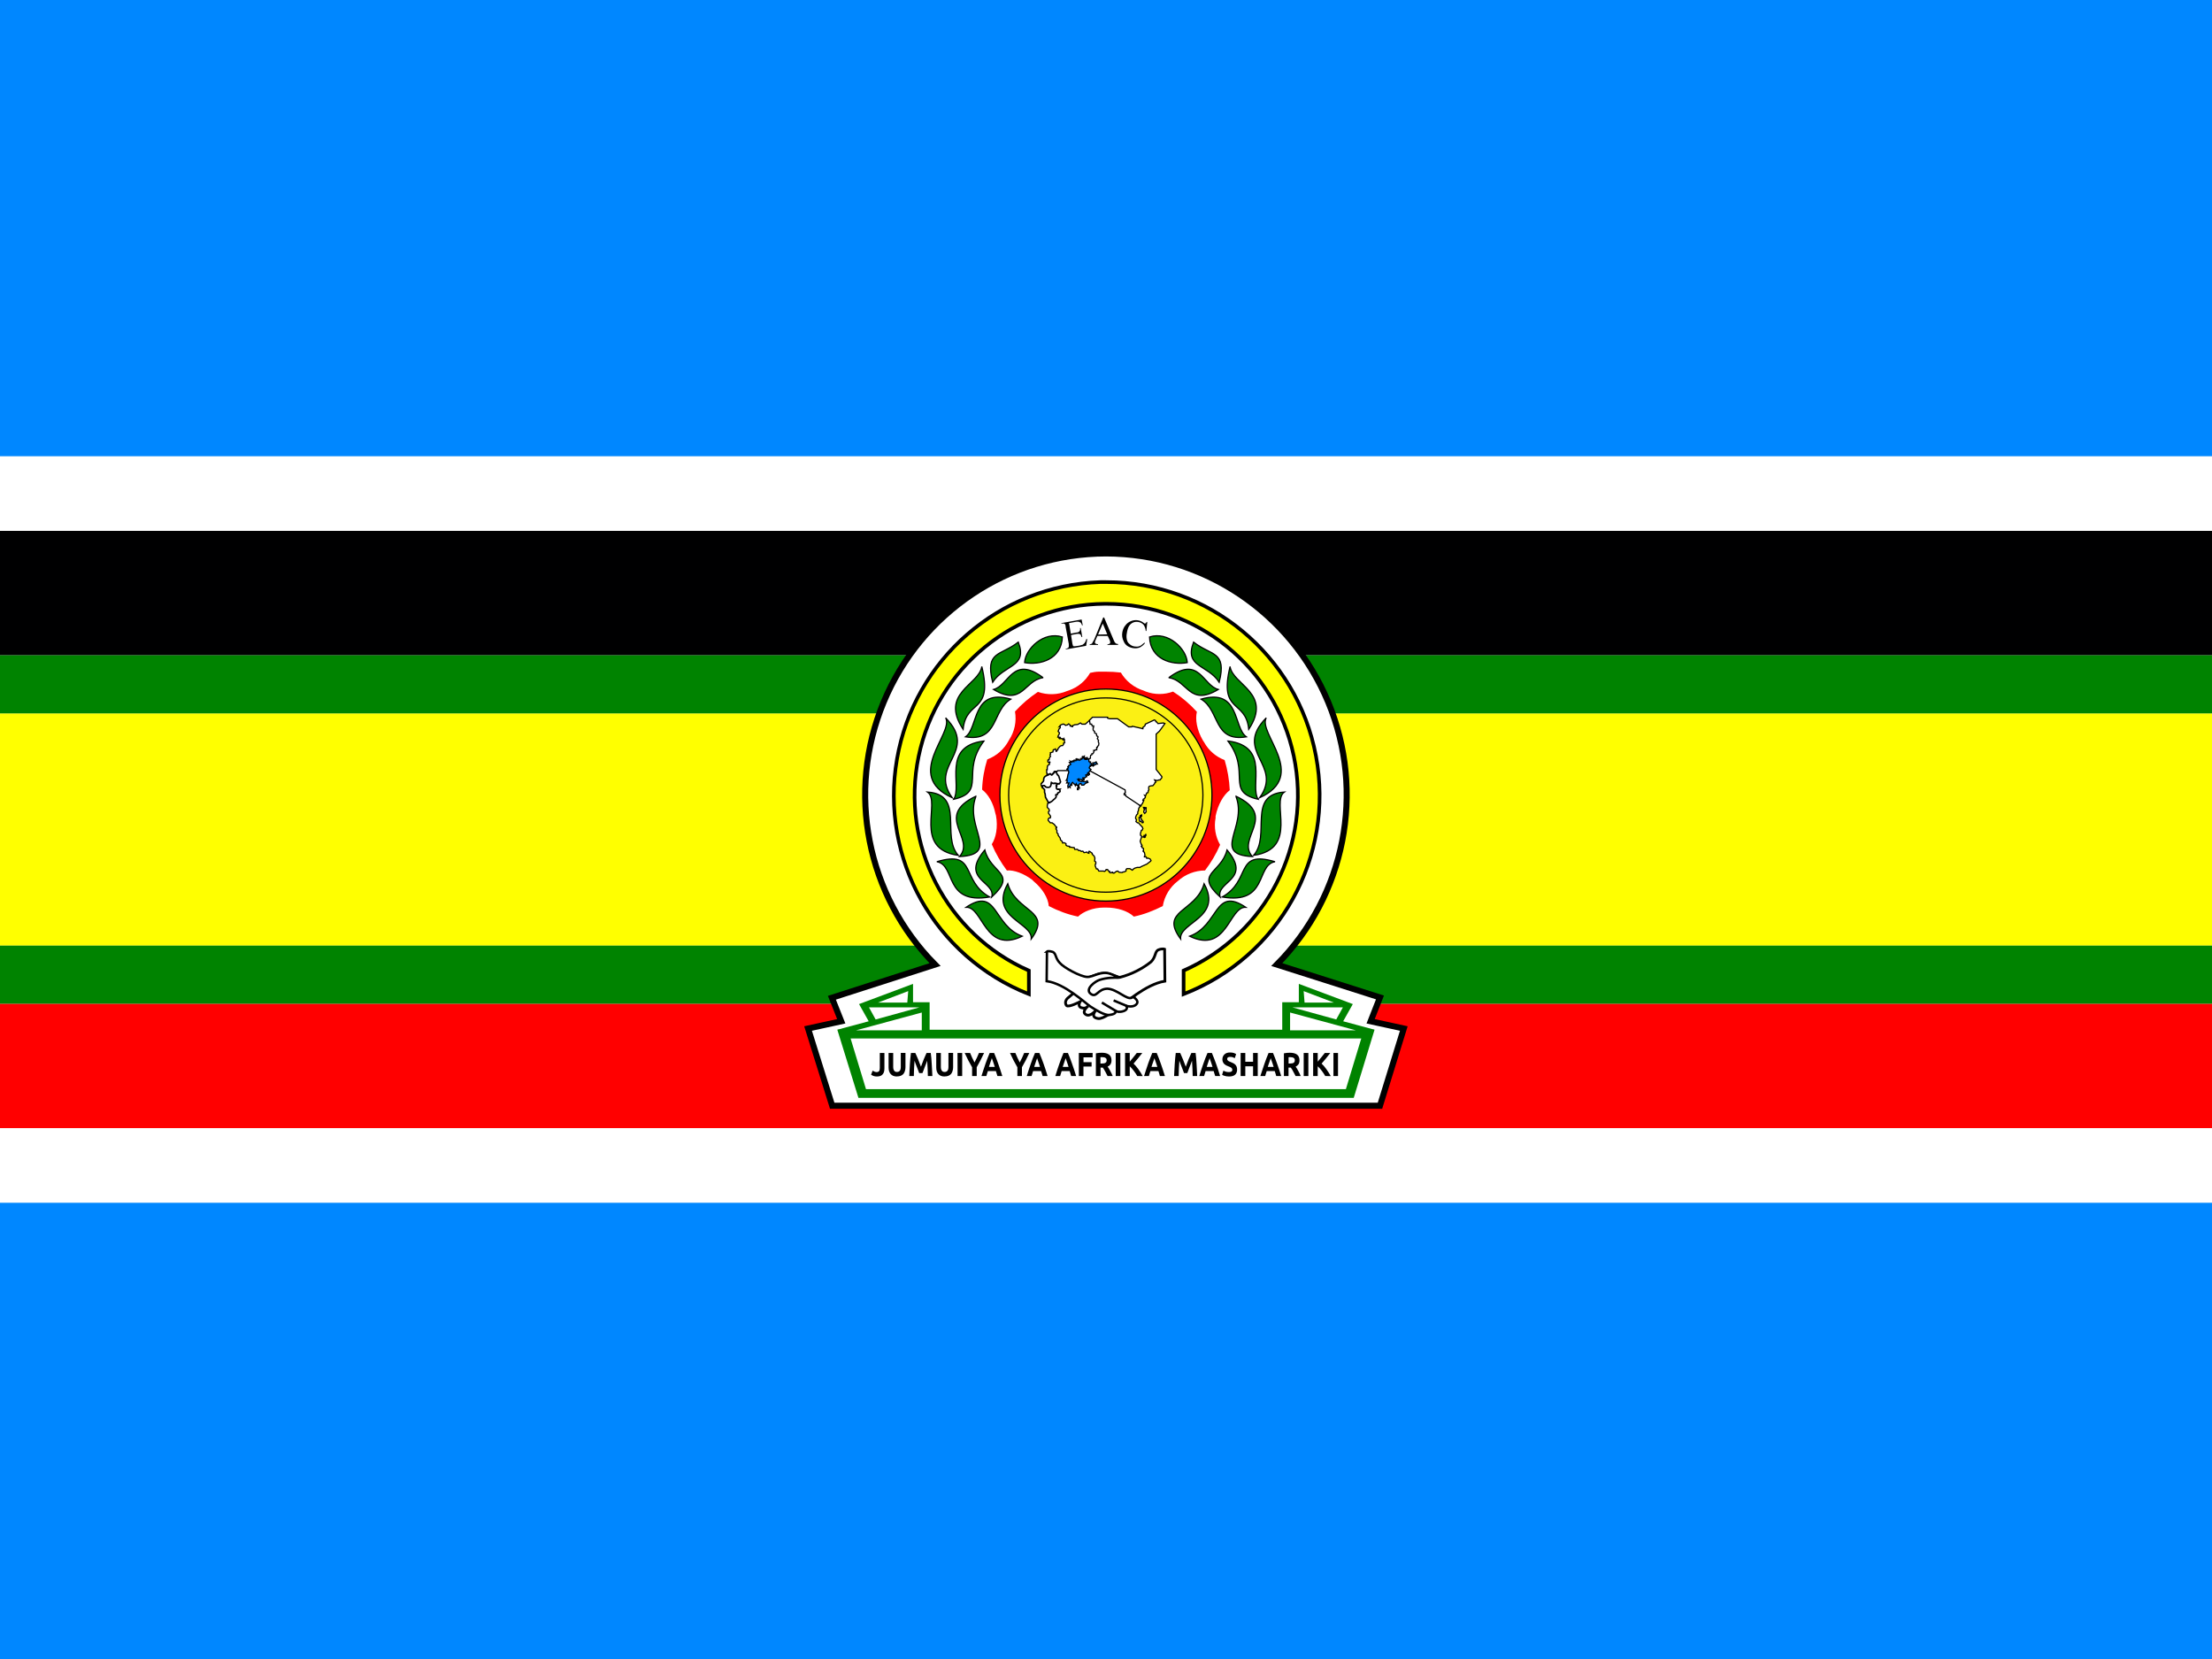
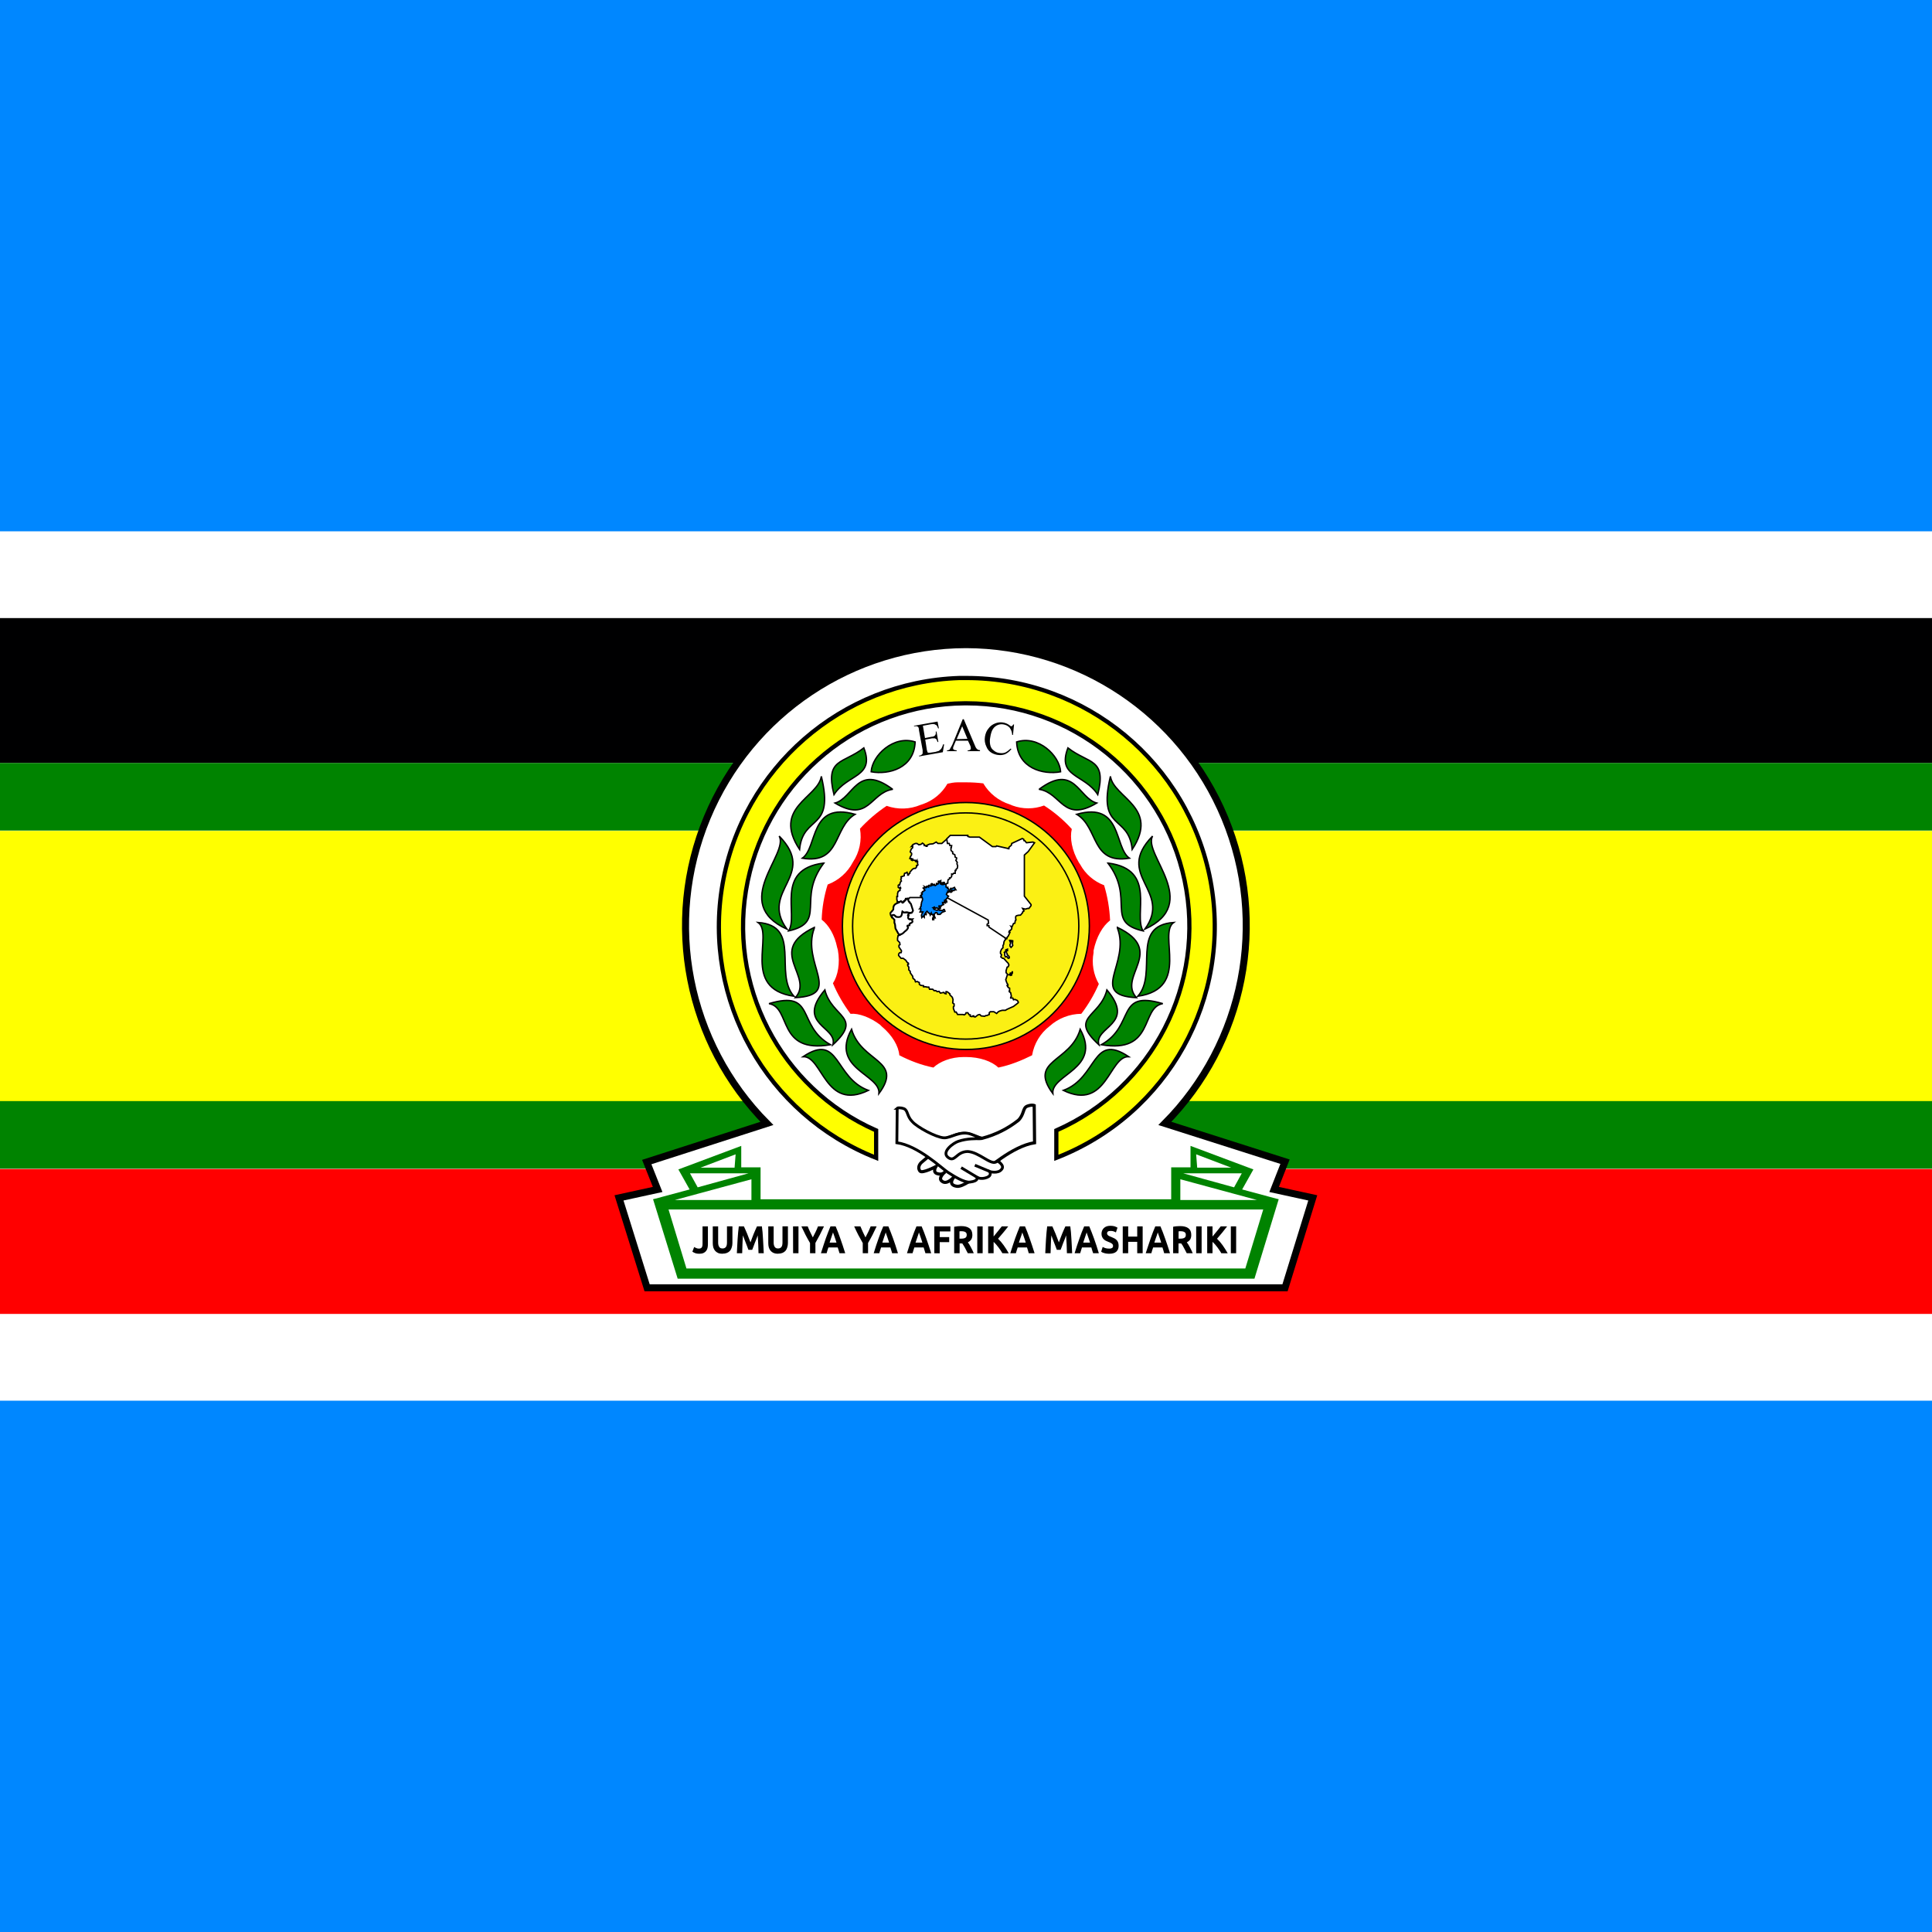
- <svg xmlns="http://www.w3.org/2000/svg" xmlns:xlink="http://www.w3.org/1999/xlink" id="flag-icons-eac" viewBox="0 0 640 480">
-   <path id="eac-a" fill="#fff" fill-opacity="1" fill-rule="nonzero" stroke="none" stroke-dasharray="none" stroke-miterlimit="4" stroke-opacity="1" stroke-width="3.1" d="M0 326.4h640V348H0z" />
-   <use xlink:href="#eac-a" width="600" height="330" transform="translate(0 -194.4)" />
-   <path id="eac-b" fill="#0087ff" fill-opacity="1" fill-rule="nonzero" stroke="none" stroke-dasharray="none" stroke-miterlimit="4" stroke-opacity="1" stroke-width="3.1" d="M0 348h640v132H0z" />
-   <use xlink:href="#eac-b" width="600" height="330" transform="translate(0 -348)" />
-   <path fill="red" d="M0 290.4h640v36H0z" />
-   <path fill="#000001" d="M0 153.6h640v36H0z" />
-   <path fill="#ff0" d="M0 206.4h640v67.2H0z" />
-   <path id="eac-c" fill="#008300" fill-opacity="1" fill-rule="nonzero" stroke="none" stroke-dasharray="none" stroke-miterlimit="4" stroke-opacity="1" stroke-width="3.1" d="M0 273.6h640v16.8H0z" />
-   <use xlink:href="#eac-c" width="600" height="330" transform="translate(0 -84)" />
-   <g transform="translate(41.1 674.6)scale(.87273)">
+ <svg xmlns="http://www.w3.org/2000/svg" xmlns:xlink="http://www.w3.org/1999/xlink" id="flag-icons-eac" viewBox="0 0 512 512">
+   <path id="eac-a" fill="#fff" fill-opacity="1" fill-rule="nonzero" stroke="none" stroke-dasharray="none" stroke-miterlimit="4" stroke-opacity="1" stroke-width="2.9" d="M0 348.2h512v23H0z" />
+   <use xlink:href="#eac-a" width="600" height="330" transform="translate(0 -207.4)" />
+   <path id="eac-b" fill="#0087ff" fill-opacity="1" fill-rule="nonzero" stroke="none" stroke-dasharray="none" stroke-miterlimit="4" stroke-opacity="1" stroke-width="2.9" d="M0 371.2h512V512H0z" />
+   <use xlink:href="#eac-b" width="600" height="330" transform="translate(0 -371.2)" />
+   <path fill="red" d="M0 309.8h512v38.4H0z" />
+   <path fill="#000001" d="M0 163.8h512v38.4H0z" />
+   <path fill="#ff0" d="M0 220.2h512v71.7H0z" />
+   <path id="eac-c" fill="#008300" fill-opacity="1" fill-rule="nonzero" stroke="none" stroke-dasharray="none" stroke-miterlimit="4" stroke-opacity="1" stroke-width="2.9" d="M0 291.8h512v17.9H0z" />
+   <use xlink:href="#eac-c" width="600" height="330" transform="translate(0 -89.6)" />
+   <g transform="translate(-41.5 719.6)scale(.9309)">
    <path fill="#fff" stroke="#000" stroke-width="2" d="M319.6-589.5a80 80 0 0 0-56.7 136.3l-34.2 11 3.1 7.8-11 2.4 8 25.6h181.6l7.9-25.6-11-2.4 3.1-7.9-34.2-10.9a80 80 0 0 0-56.6-136.3z" />
    <path fill="#008300" d="m230.5-431.6 7 22.6h164.2l6.9-22.6z" />
    <path fill="#fff" d="m234.9-428.7 5.1 16.8h159.1l5.1-16.8H275.4z" />
    <path d="M140.8 811.3q0 2.6-.6 5-.6 2.3-2.1 4-1.5 1.8-4 2.8-2.5 1-6.4 1-3.5 0-6-.8-2.6-.9-4.3-2l2.7-6.3q1.5.9 3.3 1.5 1.7.7 3.7.7 3 0 4.3-1.5 1.3-1.4 1.3-4.9v-23.5h8.1zm22 12.8q-3.9 0-6.6-1-2.8-1.1-4.6-3-1.8-1.9-2.7-4.5-.8-2.7-.8-5.8v-22.5h8.1V809q0 2.2.5 3.7t1.4 2.5q.8 1 2 1.4 1.3.4 2.8.4 3 0 4.8-1.8 1.8-1.8 1.8-6.2v-21.8h8.2v22.5q0 3.1-1 5.8-.8 2.6-2.6 4.6-1.9 1.9-4.7 2.9-2.8 1-6.6 1zm32.2-36.8q1 1.7 2.2 4.3l2.6 5.4 2.6 6 2.5 5.8 2.4-5.8 2.6-6 2.6-5.4q1.2-2.6 2.2-4.3h7.4l1 8 .7 9.3q.4 4.8.6 9.7l.5 9.1H217l-.4-11.5-.8-12.5-2 4.9-2.4 5.3q-1 2.7-2.1 5.1l-1.8 4.1h-5.7l-1.7-4.1-2.2-5.1-2.3-5.3-2-4.9q-.6 6.3-.8 12.5l-.4 11.5h-8l.5-9.1.6-9.7.8-9.2 1-8.1zm51.4 36.8q-3.8 0-6.6-1-2.8-1.1-4.6-3-1.8-1.9-2.7-4.5-.8-2.7-.8-5.8v-22.5h8.1V809q0 2.2.5 3.7t1.4 2.5q.9 1 2 1.4 1.3.4 2.8.4 3 0 4.8-1.8 1.8-1.8 1.8-6.2v-21.8h8.2v22.5q0 3.1-1 5.8-.8 2.6-2.6 4.6-1.9 1.9-4.7 2.9-2.8 1-6.6 1zm22.6-36.8h8.2v36.1h-8.1zm29.8 14.8 4.2-7.4q2-3.7 3.6-7.4h9q-3 5.8-6.2 11.3-3.2 5.5-6.7 11v13.8h-8.1v-13.7q-3.6-5.5-6.8-11-3.2-5.6-6.2-11.4h9.5q1.6 3.7 3.6 7.4zm40.2 21.3-1.3-3.8-1.4-4h-14l-1.5 4-1.2 3.8H311l3.9-10.8 3.5-9.3 3.5-8.3q1.7-4 3.5-7.7h7.8q1.8 3.7 3.5 7.7l3.4 8.3 3.6 9.3 3.9 10.8zm-9.8-28q-.2.9-.8 2.2l-1.2 3.1-1.5 4-1.6 4.4h10.3l-1.6-4.5-1.5-3.9-1.2-3zm48.9 6.7 4.2-7.4q2-3.7 3.6-7.4h9q-3 5.8-6.1 11.3-3.2 5.5-6.8 11v13.8h-8v-13.7l-6.8-11q-3.2-5.6-6.1-11.4h9.4l3.6 7.4zm40.2 21.3-1.3-3.8-1.4-4h-14l-1.4 4-1.3 3.8h-8.4l3.8-10.8 3.6-9.3 3.4-8.3q1.7-4 3.6-7.7h7.7q1.8 3.7 3.5 7.7l3.5 8.3 3.6 9.3 3.8 10.8zm-9.7-28-.8 2.2-1.2 3.1-1.5 4-1.6 4.4h10.2l-1.6-4.5-1.5-3.9-1.2-3zm59.8 28-1.3-3.8-1.4-4h-14l-1.4 4-1.3 3.8h-8.4l3.8-10.8q1.8-5 3.6-9.3l3.4-8.3q1.7-4 3.5-7.7h7.8q1.8 3.7 3.5 7.7l3.4 8.3 3.6 9.3 3.9 10.8zm-9.8-28-.7 2.2-1.2 3.1-1.5 4-1.7 4.4h10.3l-1.6-4.5-1.5-3.9-1.2-3zm23.2 28v-36.1H506v6.8h-16v7.6h14.2v6.8h-14.3v15zm40.5-36.5q8.1 0 12.4 2.9 4.4 2.9 4.4 9 0 3.8-1.8 6.2-1.7 2.3-5 3.7l2.3 3 2.3 3.7 2.3 4 2 4h-9l-2.1-3.6-2-3.5-2.2-3.3-2-2.8h-4v13.2h-8.2v-35.6q2.7-.5 5.5-.7l5-.2zm.5 6.9H521l-1.3.2v9.8h2.3q4.6 0 6.6-1.2 2-1.1 2-3.9 0-2.7-2-3.7-2-1.2-6-1.2zm23.7-6.5h8.1v36.1h-8.1zm37.8 36.1q-1.1-1.8-2.6-3.8l-3.3-4.1q-1.7-2.1-3.6-4-1.9-1.9-3.7-3.4v15.3h-8.2v-36.1h8.2v13.6q3.2-3.3 6.3-6.9l6-6.7h9.7q-3.7 4.4-7.5 8.4-3.7 4.1-7.8 8.2 4.3 3.6 8.3 8.6 4.1 5 7.8 11zm39.7 0-1.2-3.8-1.4-4h-14l-1.5 4-1.2 3.8h-8.5l3.9-10.8 3.5-9.3 3.5-8.3q1.7-4 3.5-7.7h7.8q1.8 3.7 3.5 7.7l3.4 8.3 3.6 9.3 3.9 10.8zm-9.7-28-.7 2.2-1.2 3.1-1.6 4-1.6 4.4h10.3l-1.6-4.5-1.5-3.9-1.2-3zm45.3-8.1q1 1.7 2.1 4.3l2.6 5.4 2.6 6 2.5 5.8 2.4-5.8 2.6-6 2.6-5.4q1.2-2.6 2.2-4.3h7.4l1 8 .7 9.3q.4 4.8.6 9.7l.5 9.1h-7.9l-.4-11.5-.8-12.5-2 4.9-2.4 5.3q-1 2.7-2.1 5.1l-1.8 4.1h-5.7l-1.7-4.1-2.2-5.1-2.3-5.3-2-4.9q-.6 6.3-.8 12.5l-.4 11.5h-8l.5-9.1.6-9.7.8-9.2 1-8.1zm61.4 36.1-1.4-3.8-1.3-4h-14.1l-1.4 4-1.3 3.8h-8.4l3.8-10.8 3.6-9.3 3.4-8.3q1.7-4 3.6-7.7h7.7q1.8 3.7 3.5 7.7 1.8 4 3.5 8.3l3.6 9.3 3.8 10.8zm-9.8-28-.8 2.2-1.2 3.1-1.5 4-1.6 4.4h10.2l-1.6-4.5-1.5-3.9-1.2-3zm34 21.8q1.7 0 2.8-.3 1.1-.3 1.8-.7.7-.6 1-1.2.2-.7.2-1.5 0-1.8-1.7-3-1.6-1.2-5.7-2.5l-3.6-1.4q-1.7-.9-3.1-2-1.4-1.3-2.3-3-1-1.8-1-4.3t1-4.5q1-2 2.7-3.4 1.7-1.4 4.2-2.2 2.4-.7 5.5-.7 3.6 0 6.3.7 2.6.8 4.4 1.8l-2.4 6.4q-1.5-.8-3.4-1.4-1.8-.6-4.4-.6-3 0-4.2.8-1.3.8-1.3 2.5 0 1 .5 1.6.5.7 1.3 1.3l2 1 2.5.9q2.8 1 4.9 2 2 1 3.4 2.4t2.1 3.2q.7 1.8.7 4.4 0 5-3.6 7.9-3.5 2.7-10.6 2.7-2.4 0-4.4-.3-1.9-.2-3.4-.7l-2.6-.8-1.7-1 2.3-6.4q1.6.9 4 1.6 2.3.7 5.8.7m42.2-29.9h8.2v36.1h-8.2v-15.3h-13.6v15.3h-8.2v-36.1h8.2V801h13.6zm40.6 36.1-1.2-3.8-1.4-4h-14l-1.5 4-1.2 3.8h-8.5q2-5.8 4-10.8 1.7-5 3.5-9.3l3.4-8.3q1.7-4 3.5-7.7h7.8q1.8 3.7 3.5 7.7l3.4 8.3 3.6 9.3 3.9 10.8zm-9.7-28-.7 2.2-1.2 3.1-1.6 4-1.6 4.4h10.3l-1.6-4.5-1.5-3.9-1.2-3zm33.7-8.5q8.2 0 12.5 2.9 4.3 2.9 4.3 9 0 3.8-1.7 6.2-1.8 2.3-5 3.7l2.3 3 2.3 3.7 2.3 4 2 4h-9l-2.1-3.6-2.1-3.5-2-3.3-2.2-2.8h-4v13.2h-8.1v-35.6q2.6-.5 5.4-.7zm.5 6.9H851l-1.3.2v9.8h2.3q4.6 0 6.6-1.2 2-1.1 2-3.9 0-2.7-2-3.7-2-1.2-6-1.2zm23.7-6.5h8.2v36.1h-8.2zm37.8 36.1q-1-1.8-2.6-3.8-1.4-2-3.2-4.1-1.7-2.1-3.6-4-1.9-1.9-3.8-3.4v15.3h-8v-36.1h8v13.6q3.2-3.3 6.4-6.9l6-6.7h9.6q-3.7 4.4-7.4 8.4-3.7 4.1-7.8 8.2 4.3 3.6 8.3 8.6 4 5 7.8 11zm14.4-36.1h8v36.1h-8z" aria-label="JUMUIYA YA AFRIKA MASHARIKI" font-family="Times New Roman" font-size="52.1" font-weight="700" style="-inkscape-font-specification:&quot;Ubuntu Bold&quot;" transform="matrix(.18901 0 0 .21163 219.5 -590.5)" />
    <g id="eac-d" fill-rule="evenodd">
      <path fill="#008300" d="m230.5-431.6 10.4-2.8-3.2-5.7 17.9-6.7v6.1h5.5v9.3h-30Z" />
      <path fill="#fff" d="M258.5-431.4h-21.8l21.8-5.9zm-4.8-9.2H244l10-3.8zM241-439l2.2 4 14.5-4z" />
    </g>
    <use xlink:href="#eac-d" width="600" height="330" transform="matrix(-1 0 0 1 639.1 0)" />
    <path fill="#ff0" stroke="#000" stroke-width="1.2" d="M317.7-580A70.8 70.8 0 0 0 294-443.4v-7.8a63.5 63.5 0 0 1 25.2-121.6h.5a63.5 63.5 0 0 1 25.6 121.6v7.8A70.7 70.7 0 0 0 319.6-580z" />
    <path fill="#fff" fill-rule="evenodd" stroke="#000" stroke-width=".9" d="m339-458.3.1 10.6c-6.4 1-13.5 7.6-15.4 8.8-1.9 1.3-5 3.8-6.7 3.6-2.9-.4-.8-2.7-.8-2.7s-2 2.4-3.4 1.3c-1.4-.9.8-2.7.8-2.7s-.7 1-2.2.5c-1.4-.4-.4-2-.4-2s-3.8 2-4.5 1.3c-1-1.3.4-2.5.4-2.5l8.9-7.5s-5.8 2.1 0 0c4.9-2 6.3.8 8.5.6a28 28 0 0 0 10.2-5.1c1.7-1.7 1.2-3.5 2.5-4s2-.2 2-.2z" />
    <path fill="#fff" fill-rule="evenodd" stroke="#000" stroke-width=".8" d="m300-457.5-.1 9.8c6 .8 12.7 7.2 14.5 8.4 1.7 1.1 4.7 3 6.3 2.8 2.6-.3 2-1.3 2-1.3s1.2.6 2.8 0c1.6-.6.8-1.7.8-1.7s2.4.7 3.4-.6c1-1.1-1-2.3-1-2.3s1-.7-.6.2c-1.6.8-4.8-2.8-8-3-3.3 0-3.6 3.2-5.6 1.7-2.1-1.6 1.6-4.2 2.9-4.6 5.1-1.7 9.9.4 3.7-2-3.2-1.2-5.7 1.1-7.8 1-2.2-.1-7.6-3-9-4.6-1.6-1.6-1.2-3.2-2.4-3.7-1.2-.4-1.9-.2-2-.1z" />
    <path fill="none" stroke="#000" stroke-width=".8" d="m326.4-439.5-4.3-1.8m1.1 3.7-5-3" />
    <g id="eac-e" fill="#008300" fill-rule="evenodd" stroke="#000" stroke-dasharray="none" stroke-miterlimit="4" stroke-opacity="1" stroke-width=".4">
      <path d="M291.8-462.6c-12.4 6-13-9.8-18.6-9.6 10.5-7 8.8 6 18.6 9.6zM287-480c-6.2 11.3 8.3 12.8 7.8 18.3 7.1-9.6-5-8.8-7.8-18.3z" />
      <path d="M281-475.6c-15.3 2.6-11.1-10.6-17.5-11.7 13.5-4 7.7 6.2 17.5 11.7z" />
      <path d="M279.4-491.2c-8.4 9.9 3.7 10.4 2.3 15.6 8.7-8-.3-7.7-2.3-15.6zm-8.8 1.8c-15.2-2.2-5.6-17.7-10.2-21 12.5.9 4.4 14.5 10.2 21z" />
      <path d="M276.4-509c-14 6.7.1 13.9-5.4 20 13.8-.7 1.6-9.7 5.4-19.8zm-7.8.5c-16.3-7.4.7-21.4-2.2-26.5 11.1 11.3-5.8 15.5 2.2 26.5z" />
      <path d="M279-527.3c-14 1.8-7 14.7-9.9 19.3 11-2.5 2.2-9 10-19.3zm-6.8-3.9c-7.9-12 5.3-14.7 6.2-20.8 3.8 15.8-5.2 10.7-6.2 20.8z" />
      <path d="M288-541.2c-13-3.7-10.6 9.4-15 12.5 11 1.8 8.7-8.7 15-12.5zm-6-5.6c-2.6-10.4 2.6-8.7 8.5-13.3 3.2 8.4-4.7 7.4-8.5 13.3zm16.6-1.6c-10-7.4-11.1 2.6-16.3 4 9.6 5.7 10-2.8 16.3-3.9zm-6-5c.3-4.5 6.3-10.4 12.5-8.4-.3 7.5-7.5 9.4-12.5 8.5z" />
    </g>
    <use xlink:href="#eac-e" width="600" height="330" transform="matrix(-1 0 0 1 639.1 0)" />
    <path fill="none" d="M304.6-557s7.3-2 14.7-1.8c7.3 0 14.7 2 14.7 2" />
    <path d="m188.2-240.9.8 4.7 2.5-.5c.7 0 1.1-.3 1.3-.5.3-.3.4-.8.3-1.5h.3l.7 4h-.3l-.4-1-.6-.4h-1.1l-2.6.5.6 3.9.3 1 .3.1h.6l2-.3 1.4-.4.8-.7c.3-.4.6-1 .8-1.8h.4l-.5 3-9 1.6-.1-.3h.4l.7-.4c.2-.2.3-.3.3-.5v-1.2l-1.4-7.6c0-.7-.2-1.2-.4-1.3-.3-.2-.6-.3-1.1-.2h-.4v-.2l9-1.6.5 2.6h-.3a4 4 0 0 0-.6-1.2l-.8-.4a4 4 0 0 0-1.2 0zm17.2 5.7h-4.6l-.8 1.9a3 3 0 0 0-.3 1c0 .2.1.4.3.5.2.2.5.2 1.1.3v.3h-3.7v-.3c.5 0 .8-.2 1-.3l1-1.8 4-9.8h.4l4.2 9.9c.3.8.6 1.3.9 1.5.3.3.6.4 1.1.4v.4h-4.7v-.3c.5 0 .8-.1 1-.3.2-.1.2-.3.2-.5s0-.6-.3-1.2zm-.2-.7-2-4.8-2.1 4.9zm17.8-5.5-.4 4h-.3a5.1 5.1 0 0 0-1-2.8 4 4 0 0 0-2.3-1.2 4 4 0 0 0-2.2.2 4 4 0 0 0-1.9 1.6c-.5.8-.8 1.9-1 3.2a7 7 0 0 0 0 2.8c.2.9.6 1.6 1.2 2 .6.6 1.4 1 2.3 1.1.7.1 1.4.1 2-.1.7-.2 1.4-.8 2.3-1.6l.3.2c-.8 1-1.6 1.6-2.5 2-.9.3-1.8.4-3 .2-1.9-.4-3.3-1.3-4-3a6.3 6.3 0 0 1-.6-4c.2-1.1.6-2.2 1.3-3 .7-1 1.6-1.6 2.6-2a5.6 5.6 0 0 1 5.6.8l.4.3.5-.1.4-.6z" font-family="Times New Roman" font-size="18" font-weight="400" style="line-height:125%;text-align:start" transform="translate(167 -386.8)scale(.74556)" />
    <path fill="red" d="M317.2-550.3c-1 0-2 .2-2.9.4a13 13 0 0 1-7 5.8l-.6.2a13.4 13.4 0 0 1-9.7.3 41.5 41.5 0 0 0-7.6 6.5 13.1 13.1 0 0 1-2 9.5 13.4 13.4 0 0 1-7.2 6.4c-1 3.2-1.6 6.6-1.7 10 2 1.5 3.7 4.4 4.4 7.9l.2.7c.7 3.8 0 7.4-1.4 9.5 1.3 3.1 3 6 5 8.7 2.4-.2 5.6 1 8.4 3.1l.5.5c3 2.5 4.8 5.6 5 8.2 3.1 1.6 6.3 2.8 9.7 3.5 1.8-1.7 5-3 8.6-3h.7c3.9 0 7.3 1.2 9.2 3 3.4-.7 6.6-2 9.6-3.5a13.2 13.2 0 0 1 5-8.3 13.6 13.6 0 0 1 9-3.5c2-2.6 3.7-5.5 5-8.5a13 13 0 0 1-1.5-8.9v-.6c.8-3.9 2.6-7 4.7-8.6a41 41 0 0 0-1.7-10 13 13 0 0 1-6.8-5.9l-.4-.6c-2-3.4-2.6-7-2-9.5a39 39 0 0 0-7.9-6.7 13 13 0 0 1-9 0l-.7-.3a13.5 13.5 0 0 1-7.6-6c-1.6-.2-3.3-.3-5-.3h-1.8a1 1 0 0 0-.1 0h-.5zm8 81.9" />
    <path fill="#fbf014" stroke="#000" stroke-width=".4" d="M354.7-509.4a35.1 35.1 0 1 1-70.3 0 35.1 35.1 0 0 1 70.3 0z" />
    <path fill="#fbf014" stroke="#000" stroke-width=".4" d="M351.7-509.4a32.2 32.2 0 1 1-64.4 0 32.2 32.2 0 0 1 64.4 0z" />
    <g fill-rule="evenodd" stroke="#000" stroke-width=".4">
      <path fill="#0087ff" d="m310-525.2 10.6 1.9-1.4 10.6-9 6.2-5-5.5.3-8.7z" />
      <path fill="#fff" d="m307-517.4-4.2.2h-.4v.2h-.1l-.1.3-.4.2v.2l-.3.2-.4.2h-.1l-.1-.4h-.6l-.3.1v-.5l-.1-.1v-1h.2v-.9l.1-.2v-.2l.3-.3.3-.1v-.3l.1-.3.1-.1-.1-.2-.3.2-.3-.2v-.6l.3-.2.1.1.2-.8.3-.3-.2-.5.2-.3-.1-.4.9-.3v-.3l.1-.4.4-.1.3-.2.2.5v.3h.2l.2-.4.2-.1v-.3l.6-.7.2-.2.4-.2h.4l.3-.4v-.4h.2l.2-.2-.1-.3v-.7h-.2v-.2l-.2.3-.2-.1v-.3h-.6l-.2-.4-.2.1v.3l-.2-.1v-.4h-.4l.1-.4.4-.7v-.4l-.4-.4.3-.8.4-.4v-.5l-.3.1.4-.5.7-.3h.4l.6.4.2-.1h.3l.5-.4.5.4v.3h.4l.1.2h.3v-.3l.7-.3 1-.1.9-.5.5.4h1.1l1.7-1.5 5.2 1.2-.3 9-5.4 3-.3-.2-.1.1h-.1v-.5h-.3v.6h-.4l-.4-.2v-.2h.4v-.1l-.3-.1h-.3v-.2l.3-.2v-.1l-.3.2-.2-.1-.2.1.2.3-.3.2v.2l-.4-.1v.2h.2l-.6.4-.2-.2v-.1l-.3.2h-.4v-.1l.4-.1-.1-.1h-.3v-.3l-.1.3h-.2v.5h-.4l-.1-.2s-.3 0-.2.2v.3l-.3-.2h-.2v.3h-.2l-.4-.2.2.3h-.4l-.2.1.2.2.1.2.2.2-.1.1h-.1l-.3.3h-.2l-.1.3-.2.1.1.2h.1v.2h-.1l-.4.4v.1h.3z" />
      <path fill="#fff" d="m314.2-517.3 11.5 6.3.1.9-.4.2.1.4.4.1.1.4 4.5 3.2.3-.2.4.2.1-.4.3-.3.5-1.1-.3-.1.2-.4h.2l.4-.5v-.4l-.2-.3.3.1.4-.9.4-.1.1-.7.2-.2s-.2-.8 0-1.1c.3-.3 1.3-.3 1.3-.3l.6-.7v-.2l.4-.3-.4-.7.8.2.6-.2h.4l.6-.8v-.3l-1.9-2.4v-11.7l1.1-1 1.8-2.5-.5-.2-1.8.2-.5-.6h-.2l-.1-.4-.4-.2-3 1.4-.1.5-.7.6v.4h-.2l-.2-.1-3.1-.7-.2.2h-1l-3.7-2.7h-2.7l-.6-.2v-.3h-5l-1 1 .2 1.3h.5l.2.6h.5l-.1.6h-.1v.7l.2.3.3.2v.5l.6.3.1.7.4.2v.3l-.2.4.4.6-.1.4.2.5v.2l-.1.6-.3.2-.1.4h-.2v.8h-.5l-.2.3-.3-.1v.7l-.3.4h-.3v.3l-.4.2-.1.5v.5l-.5.2v.9l.3.1h.2l-.1.3.3.1.2.5.4-.3v-.3h.5l.6-.3.2.4.2.3h-.4l-.1.2h-.3l-.5-.1v.2l.2.2-.3.2-.1-.2-.3.1h-.2l-.3-.2v.4h-.2l-.2.5.3.3.3.2-.3.4zm17.6 21.8.4-.3v-.2h.4l.2-.5v.5l-.2.2v.3h-.2v.3l-.1-.2zm-1.2-5.6v-.7l-.1-.1.4-.3v-.4l.5-.2v.4h-.3v.6l.2.3v.3l.3.2.3.4v.3l-.3.1-.4-.5-.4.1zm1.5-2.6v-.4l.2-.4-.3-.8h.4l.1.4h.2v-.3s.2-.1.2 0l-.1.9.1.4-.2.3-.3.3z" />
      <path fill="#fff" d="m334.4-487.5-1.3 1-1.8.8-.5.3h-.9l-.7.2-.4.2-.5.5-.8-.5h-1l-.3.3v.5l-.7.3h-.3l-.3.2-1-.1-.4-.4-.5.1-.8.6-.4-.1v-.2h-.3l-.2.2-.5-.1v-.4h-.3l-.4-.6h-.5l-.1.3-.4.3-.4-.1h-1.5l-.4-.7h-.4l-.4-1v-.5l.2-.2v-.6l-.4-.3.1-1-.1-.2-.1-.4-.7-.7v-.3l-.8-.6h-.3v.6l-.4-.1-.2-.3-1 .2-.4-.5-.5.1-.4-.3h-.5l-.4-.4h-.9l-.2-.6h-.6l-.2-.1h-.7v-.3l-.8-.1-.4-.3v-.5l-.6-.3-.5.1-.2-.6-.5-.4-.1-.6-.7-1v-.4l-.4-.4v-.8l-.3-.4v-.4h.2v-.3l-.5-.4-.2-.4-.8-.6h-.6l-.7-.8v-.4l.3-.4h.4l.1-.3v-.3l-.7-1v-.5l.3-.2-.1-.6-.6-.6v-.6l.1-.5v-.2l.6-.2.3-.2.3-.3v-.3l.6-.2v-.3l.5-.6v-.3l.3-.5.7-.3v-.2l.5-.3v-1l-.2-.1h-.3l-.3-.1h-.5v-.3l.3-.4-.2-.2.3-.6 1-.1v-.7l.1-.3-.4-.5v-1l-.2-.3v-.3l-.5-.3-.4-.7h.6l.3-.3h3.5l.1.3v.4l-.2.5-.1.3v.2l-.1.4v.4l-.2.2v.3l-.2.2h.3v.5l-.2.4h.8l-.3.6-.1.4.1.6.4-.4.3.3v-.5l.1-.4.4.2.1-.2-.2-.4.4-.4.4.5.3.1.2.5.3-.6.1.4h.4v.4l.3.4-.4.2v.5h.3v-.5h.4l-.2-.5-.1-.4.4-.6h.4l.2.5h.7l.6-.6.8-.3-.2-.5h-.2l-.3.3-.9-.1-.3-.2-.2.2h-.3l-.8-.3v-.3l-.2-.1.4-.2.2.3h.2l.3-.1.4.3.6-.1v-.3l-.4-.1v-.3h.7l.1-.2.5-.2-.3-.4v-.2l1 .2-.5-.4.1-.4.6.4v-.2l-.4-.3.6-.6 11.6 6.3.1.9-.4.3v.4h.5v.4l4.5 3 .3.5-.3.3-.2.4-.1.7-.2.4v.6l-.4.4-.3.7v.5l.3.4-.2.6.5.4h.3l.9 1 .4.4.2.5-.2.5-.3.1-.3 1v.6l.4.4-.1.4-.2.6-.2.6.2.6.2.5.2.2v.4h-.2l.3.5.4.2v.8h-.1v.2l.4.3.2 1-.2.3v.2h.6l.2.5.4-.1.7.3.3.5z" />
    </g>
    <path fill="#fff" fill-rule="evenodd" stroke="#000" stroke-width=".5" d="M298.1-512.9c-.3-.3 1-1 .8-1.5 0-1 .5-1.3 1.6-1.7l.6-.4c.3.2.3.7.6.4.3-.2 1-1.3 1.5-1.1-.3.4.3 1.2.7 1.5l.6 1.9c-.2.7-.6.7-1.4.6-.8-.3-1 .3-1.6-.2-.1.7 0 1.3-.9 1.6-.5 0-1 0-1-.3-.4-.5-1-.5-1.2 0-.1-.2-.3-.3-.3-.8" class="eac-landxx eac-rw" />
    <path fill="#fff" fill-rule="evenodd" stroke="#000" stroke-width=".5" d="M298.4-512.1c.5-1.1 1.1.1 1.3.1 1.5.2 1.5-.1 1.8-1.5.8.6.5 0 2.2.4-.3 0-1 .8-.5.8-.4 1.1.5 1.1 1.1 1-.3.4.5.6-.3 1-.5.3-.5 0-.5.7l-.6.1c-.1.2.3.6.2.6 0 0-.2.5-.6.8-.5.3-.7.8-1.3 1l-.7.2-1-1.8c-.1-.5 0-1.1-.3-1.6v-.9c-.3-.3-.6-.5-.8-1" class="eac-landxx eac-bi" />
  </g>
</svg>
